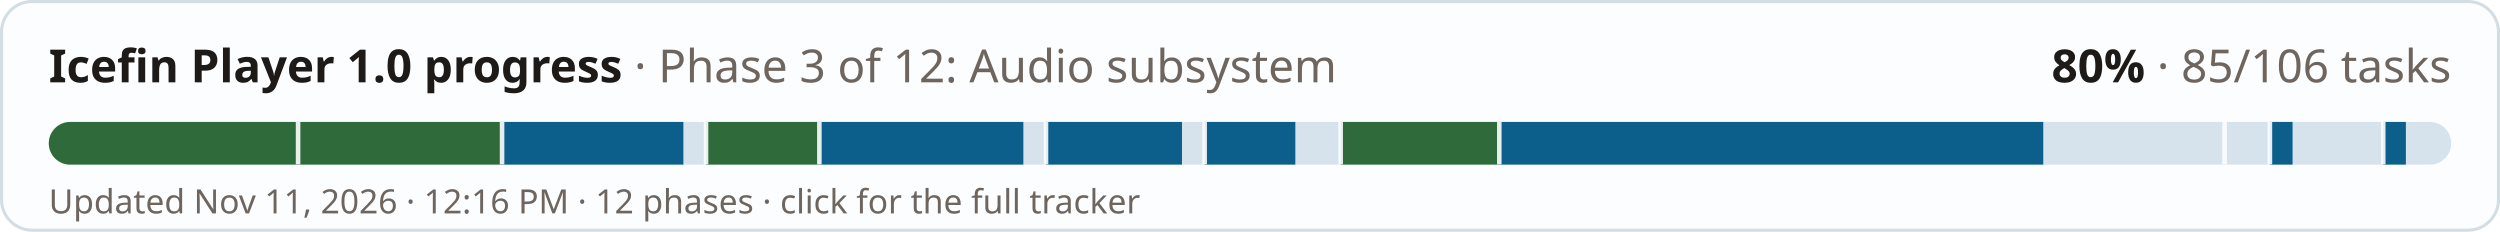
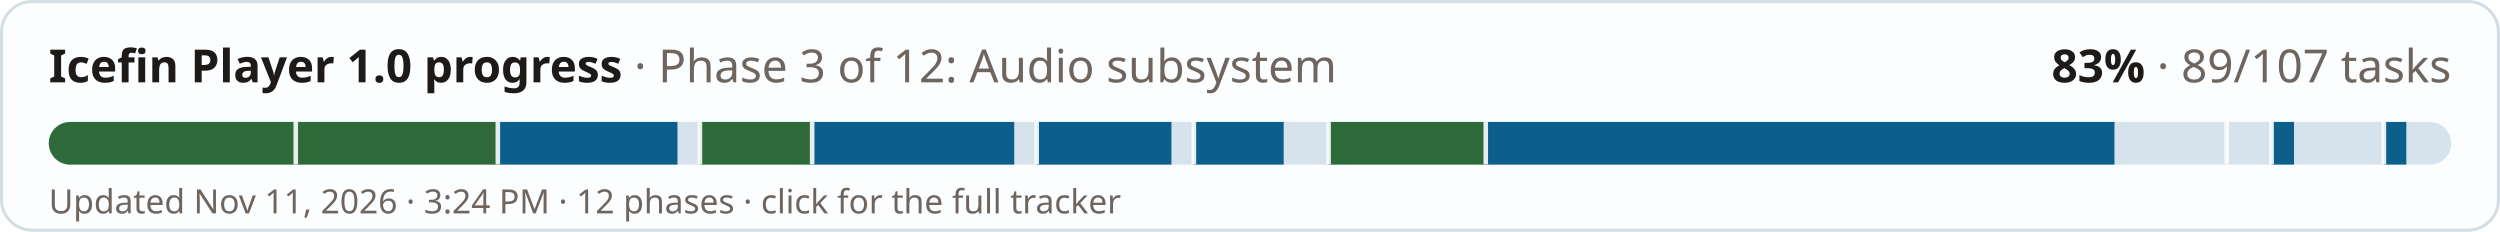
- <svg xmlns="http://www.w3.org/2000/svg" width="820" height="76" viewBox="0 0 820 76" role="img" aria-label="Icefin Player 1.0 progress: 80% (85 of 106 tasks)">
+ <svg xmlns="http://www.w3.org/2000/svg" width="820" height="76" viewBox="0 0 820 76" role="img" aria-label="Icefin Player 1.0 progress: 83% (89 of 107 tasks)">
  <style>
  .bg{fill:#fcfdfe;stroke:#d3dde4} .fg{fill:#1d1a18} .mu{fill:#6d655e} .track{fill:#d6e3ec} .done{fill:#0b5f8a} .full{fill:#2f6b3a} .tick{fill:#fcfdfe;opacity:.9}
  @media (prefers-color-scheme: dark){ .bg{fill:#1a2127;stroke:#2e3a43} .fg{fill:#f1ebe2} .mu{fill:#a99f94} .track{fill:#24384a} .done{fill:#6cb6e4} .full{fill:#6fbf7c} .tick{fill:#1a2127} }
  text{font-family:-apple-system,"Segoe UI",system-ui,"Noto Sans","DejaVu Sans",sans-serif}
</style>
  <rect class="bg" x="0.5" y="0.5" width="819" height="75" rx="10" />
  <text class="fg" x="16" y="27" font-size="15" font-weight="700">Icefin Player 1.0 progress <tspan class="mu" font-weight="400">· Phase 3 of 12: Audio subsystem</tspan>
  </text>
-   <text class="fg" x="804" y="27" font-size="15" font-weight="700" text-anchor="end">80% <tspan class="mu" font-weight="400">· 85/106 tasks</tspan>
+   <text class="fg" x="804" y="27" font-size="15" font-weight="700" text-anchor="end">83% <tspan class="mu" font-weight="400">· 89/107 tasks</tspan>
  </text>
  <rect class="track" x="16" y="40" width="788" height="14" rx="7" />
  <clipPath id="c">
    <rect x="16" y="40" width="788" height="14" rx="7" />
  </clipPath>
  <g clip-path="url(#c)">
-     <rect class="full" x="16" y="40" width="81.77" height="14" />
-     <rect class="full" x="97.77" y="40" width="66.91" height="14" />
-     <rect class="done" x="164.68" y="40" width="59.47" height="14" />
-     <rect class="full" x="231.58" y="40" width="37.17" height="14" />
-     <rect class="done" x="268.75" y="40" width="66.91" height="14" />
-     <rect class="done" x="343.09" y="40" width="44.6" height="14" />
-     <rect class="done" x="395.13" y="40" width="29.74" height="14" />
-     <rect class="full" x="439.74" y="40" width="52.04" height="14" />
-     <rect class="done" x="491.77" y="40" width="178.42" height="14" />
-     <rect class="done" x="744.53" y="40" width="7.43" height="14" />
-     <rect class="done" x="781.7" y="40" width="7.43" height="14" />
-     <rect class="tick" x="97.02" y="40" width="1.5" height="14" />
-     <rect class="tick" x="163.93" y="40" width="1.5" height="14" />
-     <rect class="tick" x="230.83" y="40" width="1.5" height="14" />
-     <rect class="tick" x="268" y="40" width="1.5" height="14" />
-     <rect class="tick" x="342.34" y="40" width="1.5" height="14" />
-     <rect class="tick" x="394.38" y="40" width="1.5" height="14" />
-     <rect class="tick" x="438.99" y="40" width="1.5" height="14" />
-     <rect class="tick" x="491.02" y="40" width="1.5" height="14" />
-     <rect class="tick" x="728.91" y="40" width="1.5" height="14" />
-     <rect class="tick" x="743.78" y="40" width="1.5" height="14" />
-     <rect class="tick" x="780.95" y="40" width="1.5" height="14" />
+     <rect class="full" x="16" y="40" width="81.01" height="14" />
+     <rect class="full" x="97.01" y="40" width="66.28" height="14" />
+     <rect class="done" x="163.29" y="40" width="58.92" height="14" />
+     <rect class="full" x="229.57" y="40" width="36.82" height="14" />
+     <rect class="done" x="266.39" y="40" width="66.28" height="14" />
+     <rect class="done" x="340.04" y="40" width="44.19" height="14" />
+     <rect class="done" x="391.59" y="40" width="29.46" height="14" />
+     <rect class="full" x="435.78" y="40" width="51.55" height="14" />
+     <rect class="done" x="487.33" y="40" width="206.21" height="14" />
+     <rect class="done" x="745.08" y="40" width="7.36" height="14" />
+     <rect class="done" x="781.91" y="40" width="7.36" height="14" />
+     <rect class="tick" x="96.26" y="40" width="1.5" height="14" />
+     <rect class="tick" x="162.54" y="40" width="1.5" height="14" />
+     <rect class="tick" x="228.82" y="40" width="1.5" height="14" />
+     <rect class="tick" x="265.64" y="40" width="1.5" height="14" />
+     <rect class="tick" x="339.29" y="40" width="1.5" height="14" />
+     <rect class="tick" x="390.84" y="40" width="1.5" height="14" />
+     <rect class="tick" x="435.03" y="40" width="1.5" height="14" />
+     <rect class="tick" x="486.58" y="40" width="1.5" height="14" />
+     <rect class="tick" x="729.61" y="40" width="1.5" height="14" />
+     <rect class="tick" x="744.33" y="40" width="1.5" height="14" />
+     <rect class="tick" x="781.16" y="40" width="1.5" height="14" />
  </g>
-   <text class="mu" x="16" y="70" font-size="11">Updated Nov 11, 2026 · 12:16 PM · 12 phases · click for the full tracker</text>
+   <text class="mu" x="16" y="70" font-size="11">Updated Nov 11, 2026 · 3:24 PM · 12 phases · click for the full tracker</text>
</svg>
